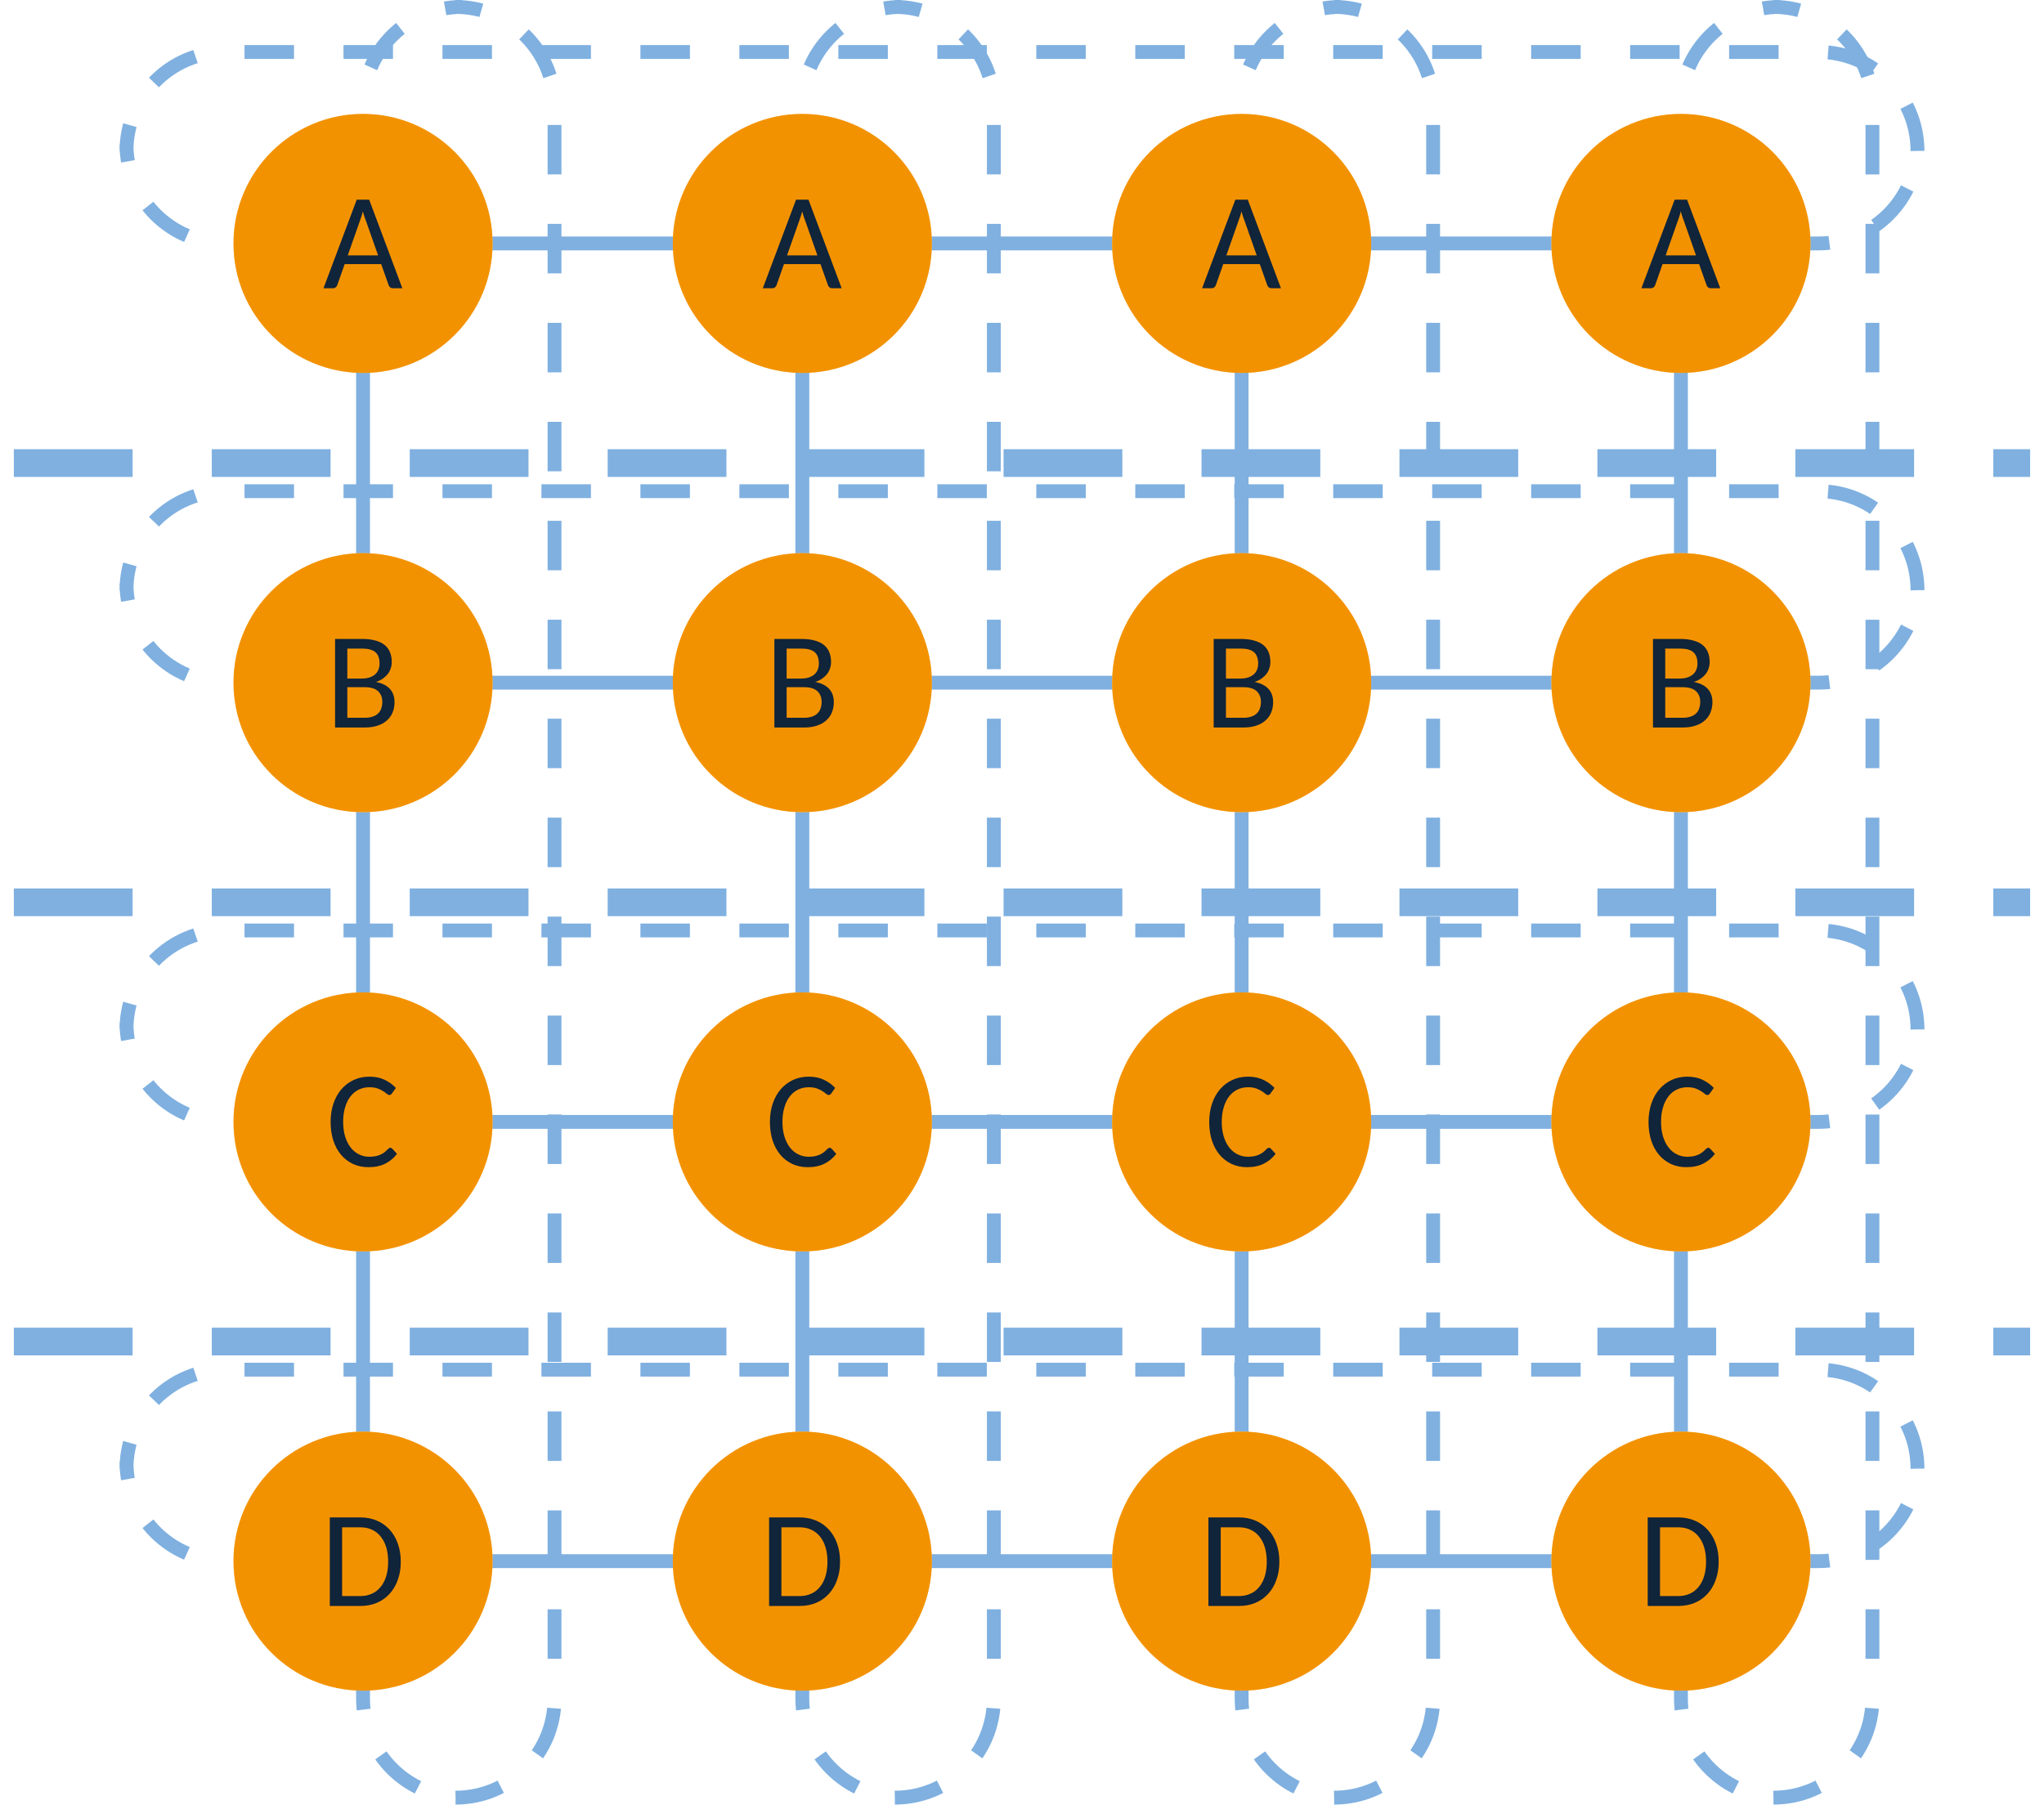
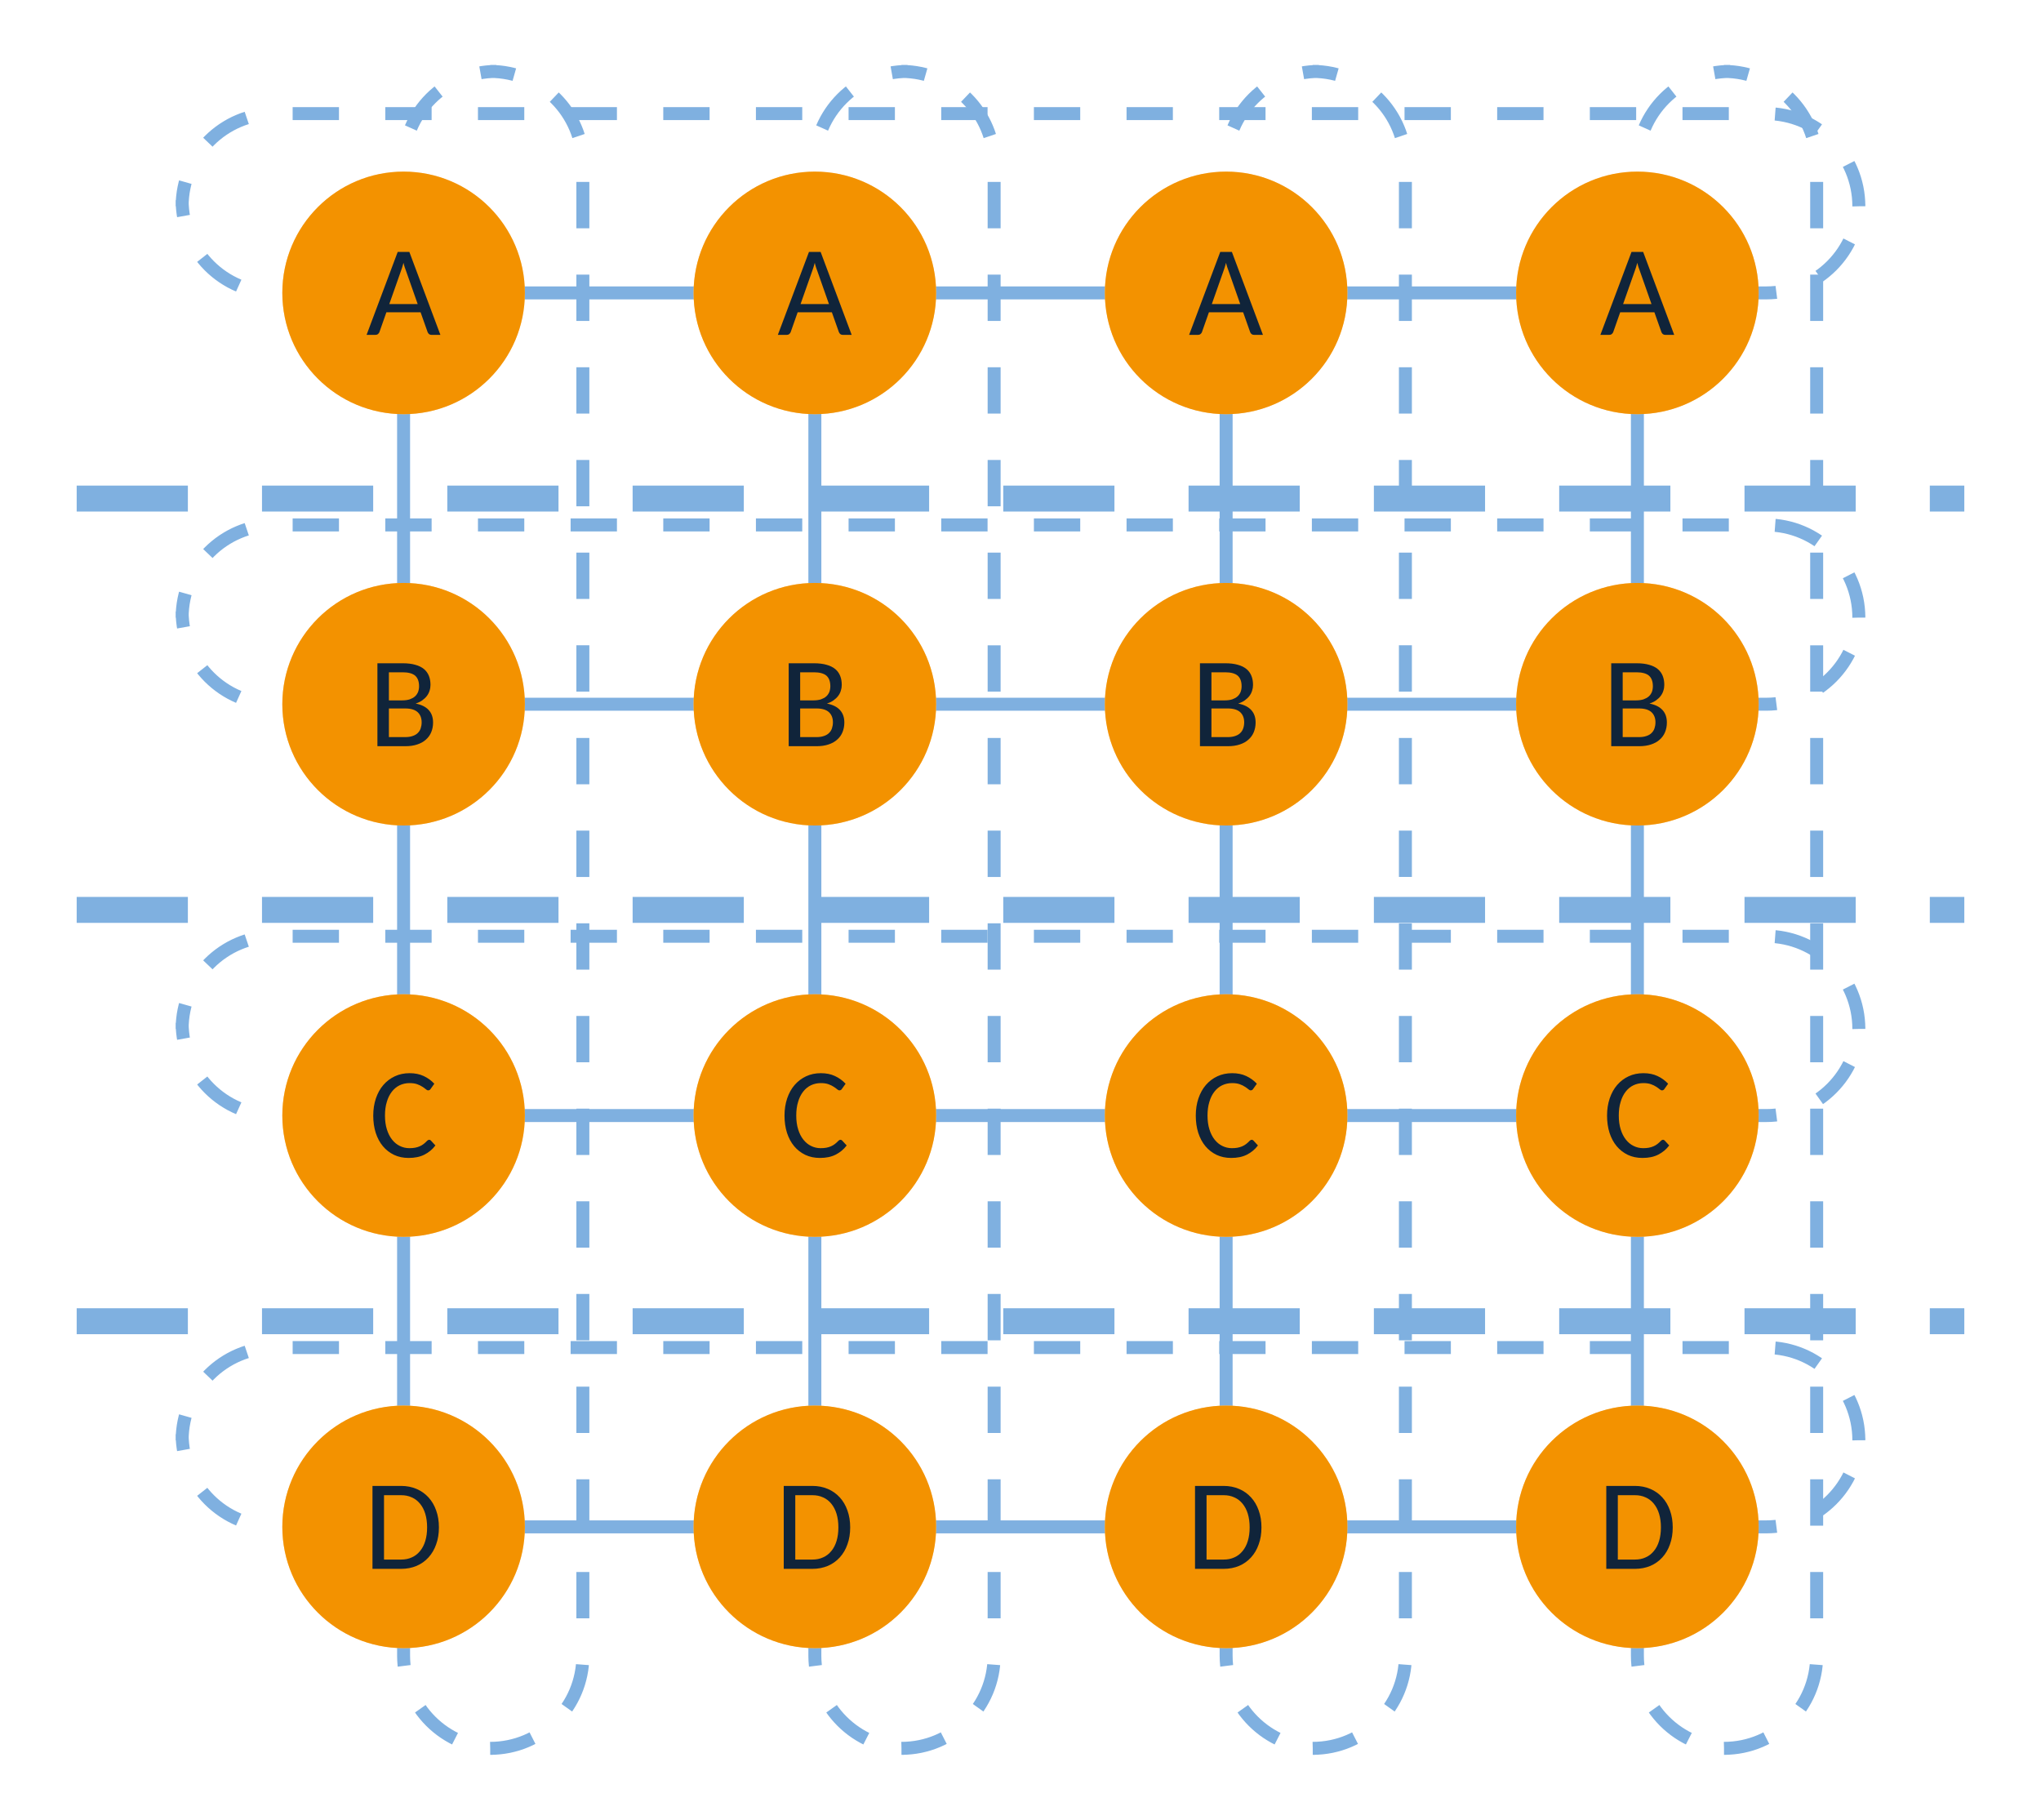
- <svg xmlns="http://www.w3.org/2000/svg" xmlns:xlink="http://www.w3.org/1999/xlink" version="1.1" width="102.875pt" height="90.839pt" viewBox="-69.011 -69.011 102.875 90.839">
+ <svg xmlns="http://www.w3.org/2000/svg" xmlns:xlink="http://www.w3.org/1999/xlink" version="1.1" width="109.726pt" height="97.82pt" viewBox="-72 -72 109.726 97.82">
  <defs>
    <path id="g1-65" d="M3.996 0L2.327-4.458H1.7L.027 0H.505C.556 0 .604-.014 .638-.044C.678-.075 .702-.109 .716-.146L1.092-1.215H2.931L3.311-.142C3.328-.102 3.355-.068 3.386-.041C3.42-.014 3.464 0 3.518 0H3.996ZM1.248-1.656L1.879-3.447C1.9-3.501 1.92-3.565 1.944-3.637S1.988-3.789 2.012-3.874C2.032-3.789 2.052-3.711 2.076-3.64S2.12-3.504 2.144-3.45L2.775-1.656H1.248Z" />
    <path id="g1-66" d="M.489 0H1.995C2.232 0 2.443-.031 2.626-.092C2.812-.153 2.968-.237 3.094-.353C3.219-.461 3.318-.597 3.382-.753S3.481-1.082 3.481-1.272C3.481-1.55 3.403-1.774 3.243-1.947C3.087-2.117 2.853-2.232 2.544-2.293C2.68-2.337 2.799-2.392 2.897-2.463S3.08-2.612 3.145-2.697S3.26-2.877 3.291-2.979C3.325-3.08 3.342-3.186 3.342-3.294C3.342-3.474 3.314-3.637 3.257-3.779C3.199-3.925 3.111-4.047 2.992-4.146C2.87-4.247 2.714-4.325 2.524-4.376C2.337-4.431 2.11-4.458 1.849-4.458H.489V0ZM1.106-2.029H1.985C2.287-2.029 2.507-1.961 2.653-1.829C2.795-1.696 2.867-1.513 2.867-1.286C2.867-1.17 2.85-1.065 2.816-.963C2.785-.868 2.734-.784 2.66-.712C2.592-.641 2.497-.587 2.388-.55C2.273-.509 2.141-.489 1.985-.489H1.106V-2.029ZM1.106-2.463V-3.973H1.849C2.151-3.973 2.375-3.912 2.517-3.793C2.656-3.671 2.728-3.481 2.728-3.219C2.728-3.108 2.707-3.002 2.673-2.911C2.633-2.819 2.578-2.738 2.504-2.673S2.334-2.558 2.222-2.517C2.11-2.483 1.978-2.463 1.825-2.463H1.106Z" />
    <path id="g1-67" d="M3.236-.93C3.202-.93 3.169-.913 3.131-.882C3.067-.811 2.999-.753 2.931-.699C2.867-.651 2.795-.607 2.721-.577C2.643-.543 2.561-.519 2.47-.502C2.382-.485 2.28-.478 2.168-.478C1.985-.478 1.812-.519 1.656-.597C1.493-.675 1.357-.79 1.238-.94S1.028-1.272 .96-1.489S.858-1.954 .858-2.229S.889-2.748 .957-2.965C1.018-3.179 1.109-3.362 1.228-3.515C1.343-3.664 1.483-3.779 1.642-3.857C1.805-3.935 1.985-3.976 2.178-3.976C2.344-3.976 2.48-3.956 2.592-3.915S2.795-3.83 2.87-3.779C2.945-3.732 3.006-3.688 3.053-3.647C3.097-3.606 3.141-3.586 3.179-3.586C3.209-3.586 3.236-3.593 3.257-3.606S3.294-3.637 3.308-3.657L3.511-3.942C3.348-4.115 3.158-4.254 2.938-4.356C2.721-4.458 2.47-4.509 2.181-4.509S1.628-4.454 1.388-4.342S.943-4.074 .77-3.874S.465-3.433 .37-3.155C.275-2.873 .227-2.565 .227-2.229S.271-1.584 .36-1.303C.451-1.025 .577-.787 .746-.584C.909-.387 1.113-.231 1.343-.119C1.581-.007 1.842 .047 2.13 .047C2.46 .047 2.741-.01 2.975-.129S3.409-.41 3.569-.624L3.325-.889C3.297-.916 3.267-.93 3.236-.93Z" />
    <path id="g1-68" d="M4.044-2.229C4.044-2.561 3.996-2.863 3.895-3.141C3.8-3.413 3.66-3.65 3.481-3.844C3.304-4.037 3.091-4.19 2.843-4.295C2.592-4.403 2.314-4.458 2.012-4.458H.472V0H2.012C2.314 0 2.592-.054 2.843-.159C3.091-.265 3.304-.417 3.481-.611C3.66-.807 3.8-1.041 3.895-1.316C3.996-1.591 4.044-1.893 4.044-2.229ZM3.409-2.229C3.409-1.957 3.376-1.713 3.311-1.499S3.152-1.103 3.029-.957C2.907-.807 2.761-.692 2.588-.617C2.415-.536 2.225-.499 2.012-.499H1.092V-3.959H2.012C2.225-3.959 2.415-3.922 2.588-3.84C2.761-3.766 2.907-3.65 3.029-3.501S3.247-3.169 3.311-2.958C3.376-2.741 3.409-2.5 3.409-2.229Z" />
  </defs>
  <g id="page1">
-     <g stroke-miterlimit="10" transform="translate(-50.73919,-56.75709)scale(0.996264,-0.996264)">
+     <g stroke-miterlimit="10" transform="translate(-50.30247,-56.25541)scale(0.996264,-0.996264)">
      <g fill="#000" stroke="#000">
        <g stroke-width="0.4">
          <g stroke="#7fb0e0">
            <g stroke-width="0.7">
              <path d="M0 0V-22.193" fill="none" />
            </g>
          </g>
          <g stroke="#7fb0e0">
            <g stroke-width="0.7">
              <path d="M0-22.193V-44.386" fill="none" />
            </g>
          </g>
          <g stroke="#7fb0e0">
            <g stroke-width="0.7">
              <path d="M0-44.386V-66.579" fill="none" />
            </g>
          </g>
          <g stroke="#7fb0e0">
            <g stroke-width="0.7">
              <path d="M22.193 0V-22.193" fill="none" />
            </g>
          </g>
          <g stroke="#7fb0e0">
            <g stroke-width="0.7">
              <path d="M22.193-22.193V-44.386" fill="none" />
            </g>
          </g>
          <g stroke="#7fb0e0">
            <g stroke-width="0.7">
              <path d="M22.193-44.386V-66.579" fill="none" />
            </g>
          </g>
          <g stroke="#7fb0e0">
            <g stroke-width="0.7">
              <path d="M44.386 0V-22.193" fill="none" />
            </g>
          </g>
          <g stroke="#7fb0e0">
            <g stroke-width="0.7">
              <path d="M44.386-22.193V-44.386" fill="none" />
            </g>
          </g>
          <g stroke="#7fb0e0">
            <g stroke-width="0.7">
              <path d="M44.386-44.386V-66.579" fill="none" />
            </g>
          </g>
          <g stroke="#7fb0e0">
            <g stroke-width="0.7">
              <path d="M66.579 0V-22.193" fill="none" />
            </g>
          </g>
          <g stroke="#7fb0e0">
            <g stroke-width="0.7">
              <path d="M66.579-22.193V-44.386" fill="none" />
            </g>
          </g>
          <g stroke="#7fb0e0">
            <g stroke-width="0.7">
              <path d="M66.579-44.386V-66.579" fill="none" />
            </g>
          </g>
          <g stroke="#7fb0e0">
            <g stroke-width="0.7">
              <path d="M0 0H22.193" fill="none" />
            </g>
          </g>
          <g stroke="#7fb0e0">
            <g stroke-width="0.7">
              <path d="M0-22.193H22.193" fill="none" />
            </g>
          </g>
          <g stroke="#7fb0e0">
            <g stroke-width="0.7">
              <path d="M0-44.386H22.193" fill="none" />
            </g>
          </g>
          <g stroke="#7fb0e0">
            <g stroke-width="0.7">
              <path d="M0-66.579H22.193" fill="none" />
            </g>
          </g>
          <g stroke="#7fb0e0">
            <g stroke-width="0.7">
              <path d="M22.193 0H44.386" fill="none" />
            </g>
          </g>
          <g stroke="#7fb0e0">
            <g stroke-width="0.7">
              <path d="M22.193-22.193H44.386" fill="none" />
            </g>
          </g>
          <g stroke="#7fb0e0">
            <g stroke-width="0.7">
              <path d="M22.193-44.386H44.386" fill="none" />
            </g>
          </g>
          <g stroke="#7fb0e0">
            <g stroke-width="0.7">
              <path d="M22.193-66.579H44.386" fill="none" />
            </g>
          </g>
          <g stroke="#7fb0e0">
            <g stroke-width="0.7">
              <path d="M44.386 0H66.579" fill="none" />
            </g>
          </g>
          <g stroke="#7fb0e0">
            <g stroke-width="0.7">
              <path d="M44.386-22.193H66.579" fill="none" />
            </g>
          </g>
          <g stroke="#7fb0e0">
            <g stroke-width="0.7">
              <path d="M44.386-44.386H66.579" fill="none" />
            </g>
          </g>
          <g stroke="#7fb0e0">
            <g stroke-width="0.7">
              <path d="M44.386-66.579H66.579" fill="none" />
            </g>
          </g>
          <g stroke="#7fb0e0">
            <g stroke-width="0.7">
              <g stroke-dasharray="2.5,2.5" stroke-dashoffset="0.0">
                <path d="M66.579 0H73.529C76.291 0 78.529 2.239 78.529 5V4.674C78.529 7.435 76.291 9.674 73.529 9.674H-6.95C-9.712 9.674-11.95 7.435-11.95 4.674V5C-11.95 2.239-9.712 0-6.95 0H0" fill="none" />
              </g>
            </g>
          </g>
          <g stroke="#7fb0e0">
            <g stroke-width="0.7">
              <g stroke-dasharray="2.5,2.5" stroke-dashoffset="0.0">
                <path d="M66.579-22.193H73.529C76.291-22.193 78.529-19.955 78.529-17.193V-17.519C78.529-14.758 76.291-12.519 73.529-12.519H-6.95C-9.712-12.519-11.95-14.758-11.95-17.519V-17.193C-11.95-19.955-9.712-22.193-6.95-22.193H0" fill="none" />
              </g>
            </g>
          </g>
          <g stroke="#7fb0e0">
            <g stroke-width="0.7">
              <g stroke-dasharray="2.5,2.5" stroke-dashoffset="0.0">
                <path d="M66.579-44.386H73.529C76.291-44.386 78.529-42.148 78.529-39.386V-39.712C78.529-36.951 76.291-34.712 73.529-34.712H-6.95C-9.712-34.712-11.95-36.951-11.95-39.712V-39.386C-11.95-42.148-9.712-44.386-6.95-44.386H0" fill="none" />
              </g>
            </g>
          </g>
          <g stroke="#7fb0e0">
            <g stroke-width="0.7">
              <g stroke-dasharray="2.5,2.5" stroke-dashoffset="0.0">
                <path d="M66.579-66.579H73.529C76.291-66.579 78.529-64.341 78.529-61.579V-61.905C78.529-59.144 76.291-56.905 73.529-56.905H-6.95C-9.712-56.905-11.95-59.144-11.95-61.905V-61.579C-11.95-64.341-9.712-66.579-6.95-66.579H0" fill="none" />
              </g>
            </g>
          </g>
          <g stroke="#7fb0e0">
            <g stroke-width="0.7">
              <g stroke-dasharray="2.5,2.5" stroke-dashoffset="0.0">
                <path d="M0-66.579V-73.529C0-76.291 2.239-78.529 5-78.529H4.674C7.435-78.529 9.674-76.291 9.674-73.529V6.95C9.674 9.712 7.435 11.95 4.674 11.95H5C2.239 11.95 0 9.712 0 6.95V0" fill="none" />
              </g>
            </g>
          </g>
          <g stroke="#7fb0e0">
            <g stroke-width="0.7">
              <g stroke-dasharray="2.5,2.5" stroke-dashoffset="0.0">
                <path d="M22.193-66.579V-73.529C22.193-76.291 24.432-78.529 27.193-78.529H26.867C29.628-78.529 31.867-76.291 31.867-73.529V6.95C31.867 9.712 29.628 11.95 26.867 11.95H27.193C24.432 11.95 22.193 9.712 22.193 6.95V0" fill="none" />
              </g>
            </g>
          </g>
          <g stroke="#7fb0e0">
            <g stroke-width="0.7">
              <g stroke-dasharray="2.5,2.5" stroke-dashoffset="0.0">
                <path d="M44.386-66.579V-73.529C44.386-76.291 46.625-78.529 49.386-78.529H49.06C51.821-78.529 54.06-76.291 54.06-73.529V6.95C54.06 9.712 51.821 11.95 49.06 11.95H49.386C46.625 11.95 44.386 9.712 44.386 6.95V0" fill="none" />
              </g>
            </g>
          </g>
          <g stroke="#7fb0e0">
            <g stroke-width="0.7">
              <g stroke-dasharray="2.5,2.5" stroke-dashoffset="0.0">
                <path d="M66.579-66.579V-73.529C66.579-76.291 68.818-78.529 71.579-78.529H71.253C74.015-78.529 76.253-76.291 76.253-73.529V6.95C76.253 9.712 74.015 11.95 71.253 11.95H71.579C68.818 11.95 66.579 9.712 66.579 6.95V0" fill="none" />
              </g>
            </g>
          </g>
          <g fill="#fbd9a6">
            <g fill="#fbd9a6">
              <path d="M6.544 0C6.544 3.614 3.614 6.544 0 6.544S-6.544 3.614-6.544 0S-3.614-6.544 0-6.544S6.544-3.614 6.544 0ZM0 0" stroke="none" />
            </g>
-             <g stroke="none" transform="scale(-1.00375,1.00375)translate(-50.73919,-56.75709)scale(-1,-1)">
+             <g stroke="none" transform="scale(-1.00375,1.00375)translate(-50.30247,-56.25541)scale(-1,-1)">
              <g fill="#000">
                <g stroke="none" />
              </g>
            </g>
          </g>
          <g fill="#fbd9a6">
            <g fill="#fbd9a6">
              <path d="M6.544-22.193C6.544-18.579 3.614-15.649 0-15.649S-6.544-18.579-6.544-22.193S-3.614-28.737 0-28.737S6.544-25.807 6.544-22.193ZM0-22.193" stroke="none" />
            </g>
            <g transform="translate(0.0,-22.1931)">
-               <g stroke="none" transform="scale(-1.00375,1.00375)translate(-50.73919,-56.75709)scale(-1,-1)">
+               <g stroke="none" transform="scale(-1.00375,1.00375)translate(-50.30247,-56.25541)scale(-1,-1)">
                <g fill="#000">
                  <g stroke="none" />
                </g>
              </g>
            </g>
          </g>
          <g fill="#fbd9a6">
            <g fill="#fbd9a6">
              <path d="M6.544-44.386C6.544-40.772 3.614-37.842 0-37.842S-6.544-40.772-6.544-44.386S-3.614-50.93 0-50.93S6.544-48 6.544-44.386ZM0-44.386" stroke="none" />
            </g>
            <g transform="translate(0.0,-44.3862)">
-               <g stroke="none" transform="scale(-1.00375,1.00375)translate(-50.73919,-56.75709)scale(-1,-1)">
+               <g stroke="none" transform="scale(-1.00375,1.00375)translate(-50.30247,-56.25541)scale(-1,-1)">
                <g fill="#000">
                  <g stroke="none" />
                </g>
              </g>
            </g>
          </g>
          <g fill="#fbd9a6">
            <g fill="#fbd9a6">
              <path d="M6.544-66.579C6.544-62.965 3.614-60.035 0-60.035S-6.544-62.965-6.544-66.579C-6.544-70.194-3.614-73.123 0-73.123S6.544-70.194 6.544-66.579ZM0-66.579" stroke="none" />
            </g>
            <g transform="translate(0.0,-66.57932)">
-               <g stroke="none" transform="scale(-1.00375,1.00375)translate(-50.73919,-56.75709)scale(-1,-1)">
+               <g stroke="none" transform="scale(-1.00375,1.00375)translate(-50.30247,-56.25541)scale(-1,-1)">
                <g fill="#000">
                  <g stroke="none" />
                </g>
              </g>
            </g>
          </g>
          <g fill="#fbd9a6">
            <g fill="#fbd9a6">
              <path d="M28.737 0C28.737 3.614 25.807 6.544 22.193 6.544S15.649 3.614 15.649 0S18.579-6.544 22.193-6.544S28.737-3.614 28.737 0ZM22.193 0" stroke="none" />
            </g>
            <g transform="translate(22.1931,0.0)">
-               <g stroke="none" transform="scale(-1.00375,1.00375)translate(-50.73919,-56.75709)scale(-1,-1)">
+               <g stroke="none" transform="scale(-1.00375,1.00375)translate(-50.30247,-56.25541)scale(-1,-1)">
                <g fill="#000">
                  <g stroke="none" />
                </g>
              </g>
            </g>
          </g>
          <g fill="#fbd9a6">
            <g fill="#fbd9a6">
              <path d="M28.737-22.193C28.737-18.579 25.807-15.649 22.193-15.649S15.649-18.579 15.649-22.193S18.579-28.737 22.193-28.737S28.737-25.807 28.737-22.193ZM22.193-22.193" stroke="none" />
            </g>
            <g transform="translate(22.1931,-22.1931)">
-               <g stroke="none" transform="scale(-1.00375,1.00375)translate(-50.73919,-56.75709)scale(-1,-1)">
+               <g stroke="none" transform="scale(-1.00375,1.00375)translate(-50.30247,-56.25541)scale(-1,-1)">
                <g fill="#000">
                  <g stroke="none" />
                </g>
              </g>
            </g>
          </g>
          <g fill="#fbd9a6">
            <g fill="#fbd9a6">
              <path d="M28.737-44.386C28.737-40.772 25.807-37.842 22.193-37.842S15.649-40.772 15.649-44.386S18.579-50.93 22.193-50.93S28.737-48 28.737-44.386ZM22.193-44.386" stroke="none" />
            </g>
            <g transform="translate(22.1931,-44.3862)">
-               <g stroke="none" transform="scale(-1.00375,1.00375)translate(-50.73919,-56.75709)scale(-1,-1)">
+               <g stroke="none" transform="scale(-1.00375,1.00375)translate(-50.30247,-56.25541)scale(-1,-1)">
                <g fill="#000">
                  <g stroke="none" />
                </g>
              </g>
            </g>
          </g>
          <g fill="#fbd9a6">
            <g fill="#fbd9a6">
              <path d="M28.737-66.579C28.737-62.965 25.807-60.035 22.193-60.035S15.649-62.965 15.649-66.579C15.649-70.194 18.579-73.123 22.193-73.123S28.737-70.194 28.737-66.579ZM22.193-66.579" stroke="none" />
            </g>
            <g transform="translate(22.1931,-66.57932)">
-               <g stroke="none" transform="scale(-1.00375,1.00375)translate(-50.73919,-56.75709)scale(-1,-1)">
+               <g stroke="none" transform="scale(-1.00375,1.00375)translate(-50.30247,-56.25541)scale(-1,-1)">
                <g fill="#000">
                  <g stroke="none" />
                </g>
              </g>
            </g>
          </g>
          <g fill="#fbd9a6">
            <g fill="#fbd9a6">
              <path d="M50.93 0C50.93 3.614 48 6.544 44.386 6.544S37.842 3.614 37.842 0S40.772-6.544 44.386-6.544S50.93-3.614 50.93 0ZM44.386 0" stroke="none" />
            </g>
            <g transform="translate(44.3862,0.0)">
-               <g stroke="none" transform="scale(-1.00375,1.00375)translate(-50.73919,-56.75709)scale(-1,-1)">
+               <g stroke="none" transform="scale(-1.00375,1.00375)translate(-50.30247,-56.25541)scale(-1,-1)">
                <g fill="#000">
                  <g stroke="none" />
                </g>
              </g>
            </g>
          </g>
          <g fill="#fbd9a6">
            <g fill="#fbd9a6">
              <path d="M50.93-22.193C50.93-18.579 48-15.649 44.386-15.649S37.842-18.579 37.842-22.193S40.772-28.737 44.386-28.737S50.93-25.807 50.93-22.193ZM44.386-22.193" stroke="none" />
            </g>
            <g transform="translate(44.3862,-22.1931)">
-               <g stroke="none" transform="scale(-1.00375,1.00375)translate(-50.73919,-56.75709)scale(-1,-1)">
+               <g stroke="none" transform="scale(-1.00375,1.00375)translate(-50.30247,-56.25541)scale(-1,-1)">
                <g fill="#000">
                  <g stroke="none" />
                </g>
              </g>
            </g>
          </g>
          <g fill="#fbd9a6">
            <g fill="#fbd9a6">
              <path d="M50.93-44.386C50.93-40.772 48-37.842 44.386-37.842S37.842-40.772 37.842-44.386S40.772-50.93 44.386-50.93S50.93-48 50.93-44.386ZM44.386-44.386" stroke="none" />
            </g>
            <g transform="translate(44.3862,-44.3862)">
-               <g stroke="none" transform="scale(-1.00375,1.00375)translate(-50.73919,-56.75709)scale(-1,-1)">
+               <g stroke="none" transform="scale(-1.00375,1.00375)translate(-50.30247,-56.25541)scale(-1,-1)">
                <g fill="#000">
                  <g stroke="none" />
                </g>
              </g>
            </g>
          </g>
          <g fill="#fbd9a6">
            <g fill="#fbd9a6">
              <path d="M50.93-66.579C50.93-62.965 48-60.035 44.386-60.035S37.842-62.965 37.842-66.579C37.842-70.194 40.772-73.123 44.386-73.123S50.93-70.194 50.93-66.579ZM44.386-66.579" stroke="none" />
            </g>
            <g transform="translate(44.3862,-66.57932)">
-               <g stroke="none" transform="scale(-1.00375,1.00375)translate(-50.73919,-56.75709)scale(-1,-1)">
+               <g stroke="none" transform="scale(-1.00375,1.00375)translate(-50.30247,-56.25541)scale(-1,-1)">
                <g fill="#000">
                  <g stroke="none" />
                </g>
              </g>
            </g>
          </g>
          <g fill="#fbd9a6">
            <g fill="#fbd9a6">
              <path d="M73.123 0C73.123 3.614 70.194 6.544 66.579 6.544C62.965 6.544 60.035 3.614 60.035 0S62.965-6.544 66.579-6.544C70.194-6.544 73.123-3.614 73.123 0ZM66.579 0" stroke="none" />
            </g>
            <g transform="translate(66.57932,0.0)">
-               <g stroke="none" transform="scale(-1.00375,1.00375)translate(-50.73919,-56.75709)scale(-1,-1)">
+               <g stroke="none" transform="scale(-1.00375,1.00375)translate(-50.30247,-56.25541)scale(-1,-1)">
                <g fill="#000">
                  <g stroke="none" />
                </g>
              </g>
            </g>
          </g>
          <g fill="#fbd9a6">
            <g fill="#fbd9a6">
              <path d="M73.123-22.193C73.123-18.579 70.194-15.649 66.579-15.649C62.965-15.649 60.035-18.579 60.035-22.193S62.965-28.737 66.579-28.737C70.194-28.737 73.123-25.807 73.123-22.193ZM66.579-22.193" stroke="none" />
            </g>
            <g transform="translate(66.57932,-22.1931)">
-               <g stroke="none" transform="scale(-1.00375,1.00375)translate(-50.73919,-56.75709)scale(-1,-1)">
+               <g stroke="none" transform="scale(-1.00375,1.00375)translate(-50.30247,-56.25541)scale(-1,-1)">
                <g fill="#000">
                  <g stroke="none" />
                </g>
              </g>
            </g>
          </g>
          <g fill="#fbd9a6">
            <g fill="#fbd9a6">
              <path d="M73.123-44.386C73.123-40.772 70.194-37.842 66.579-37.842C62.965-37.842 60.035-40.772 60.035-44.386S62.965-50.93 66.579-50.93C70.194-50.93 73.123-48 73.123-44.386ZM66.579-44.386" stroke="none" />
            </g>
            <g transform="translate(66.57932,-44.3862)">
-               <g stroke="none" transform="scale(-1.00375,1.00375)translate(-50.73919,-56.75709)scale(-1,-1)">
+               <g stroke="none" transform="scale(-1.00375,1.00375)translate(-50.30247,-56.25541)scale(-1,-1)">
                <g fill="#000">
                  <g stroke="none" />
                </g>
              </g>
            </g>
          </g>
          <g fill="#fbd9a6">
            <g fill="#fbd9a6">
              <path d="M73.123-66.579C73.123-62.965 70.194-60.035 66.579-60.035C62.965-60.035 60.035-62.965 60.035-66.579C60.035-70.194 62.965-73.123 66.579-73.123C70.194-73.123 73.123-70.194 73.123-66.579ZM66.579-66.579" stroke="none" />
            </g>
            <g transform="translate(66.57932,-66.57932)">
-               <g stroke="none" transform="scale(-1.00375,1.00375)translate(-50.73919,-56.75709)scale(-1,-1)">
+               <g stroke="none" transform="scale(-1.00375,1.00375)translate(-50.30247,-56.25541)scale(-1,-1)">
                <g fill="#000">
                  <g stroke="none" />
                </g>
              </g>
            </g>
          </g>
          <g fill="#f39200">
            <g fill="#f39200">
              <path d="M6.544 0C6.544 3.614 3.614 6.544 0 6.544S-6.544 3.614-6.544 0S-3.614-6.544 0-6.544S6.544-3.614 6.544 0ZM0 0" stroke="none" />
            </g>
-             <g stroke="none" transform="scale(-1.00375,1.00375)translate(-50.73919,-56.75709)scale(-1,-1)">
+             <g stroke="none" transform="scale(-1.00375,1.00375)translate(-50.30247,-56.25541)scale(-1,-1)">
              <g fill="#000">
                <g stroke="none" />
              </g>
            </g>
          </g>
          <g fill="#f39200">
            <g fill="#f39200">
              <path d="M28.737 0C28.737 3.614 25.807 6.544 22.193 6.544S15.649 3.614 15.649 0S18.579-6.544 22.193-6.544S28.737-3.614 28.737 0ZM22.193 0" stroke="none" />
            </g>
            <g transform="translate(22.1931,0.0)">
-               <g stroke="none" transform="scale(-1.00375,1.00375)translate(-50.73919,-56.75709)scale(-1,-1)">
+               <g stroke="none" transform="scale(-1.00375,1.00375)translate(-50.30247,-56.25541)scale(-1,-1)">
                <g fill="#000">
                  <g stroke="none" />
                </g>
              </g>
            </g>
          </g>
          <g fill="#f39200">
            <g fill="#f39200">
              <path d="M50.93 0C50.93 3.614 48 6.544 44.386 6.544S37.842 3.614 37.842 0S40.772-6.544 44.386-6.544S50.93-3.614 50.93 0ZM44.386 0" stroke="none" />
            </g>
            <g transform="translate(44.3862,0.0)">
-               <g stroke="none" transform="scale(-1.00375,1.00375)translate(-50.73919,-56.75709)scale(-1,-1)">
+               <g stroke="none" transform="scale(-1.00375,1.00375)translate(-50.30247,-56.25541)scale(-1,-1)">
                <g fill="#000">
                  <g stroke="none" />
                </g>
              </g>
            </g>
          </g>
          <g fill="#f39200">
            <g fill="#f39200">
              <path d="M73.123 0C73.123 3.614 70.194 6.544 66.579 6.544C62.965 6.544 60.035 3.614 60.035 0S62.965-6.544 66.579-6.544C70.194-6.544 73.123-3.614 73.123 0ZM66.579 0" stroke="none" />
            </g>
            <g transform="translate(66.57932,0.0)">
-               <g stroke="none" transform="scale(-1.00375,1.00375)translate(-50.73919,-56.75709)scale(-1,-1)">
+               <g stroke="none" transform="scale(-1.00375,1.00375)translate(-50.30247,-56.25541)scale(-1,-1)">
                <g fill="#000">
                  <g stroke="none" />
                </g>
              </g>
            </g>
          </g>
          <g fill="#f39200">
            <g fill="#f39200">
              <path d="M6.544-22.193C6.544-18.579 3.614-15.649 0-15.649S-6.544-18.579-6.544-22.193S-3.614-28.737 0-28.737S6.544-25.807 6.544-22.193ZM0-22.193" stroke="none" />
            </g>
            <g transform="translate(0.0,-22.1931)">
-               <g stroke="none" transform="scale(-1.00375,1.00375)translate(-50.73919,-56.75709)scale(-1,-1)">
+               <g stroke="none" transform="scale(-1.00375,1.00375)translate(-50.30247,-56.25541)scale(-1,-1)">
                <g fill="#000">
                  <g stroke="none" />
                </g>
              </g>
            </g>
          </g>
          <g fill="#f39200">
            <g fill="#f39200">
              <path d="M28.737-22.193C28.737-18.579 25.807-15.649 22.193-15.649S15.649-18.579 15.649-22.193S18.579-28.737 22.193-28.737S28.737-25.807 28.737-22.193ZM22.193-22.193" stroke="none" />
            </g>
            <g transform="translate(22.1931,-22.1931)">
-               <g stroke="none" transform="scale(-1.00375,1.00375)translate(-50.73919,-56.75709)scale(-1,-1)">
+               <g stroke="none" transform="scale(-1.00375,1.00375)translate(-50.30247,-56.25541)scale(-1,-1)">
                <g fill="#000">
                  <g stroke="none" />
                </g>
              </g>
            </g>
          </g>
          <g fill="#f39200">
            <g fill="#f39200">
              <path d="M50.93-22.193C50.93-18.579 48-15.649 44.386-15.649S37.842-18.579 37.842-22.193S40.772-28.737 44.386-28.737S50.93-25.807 50.93-22.193ZM44.386-22.193" stroke="none" />
            </g>
            <g transform="translate(44.3862,-22.1931)">
-               <g stroke="none" transform="scale(-1.00375,1.00375)translate(-50.73919,-56.75709)scale(-1,-1)">
+               <g stroke="none" transform="scale(-1.00375,1.00375)translate(-50.30247,-56.25541)scale(-1,-1)">
                <g fill="#000">
                  <g stroke="none" />
                </g>
              </g>
            </g>
          </g>
          <g fill="#f39200">
            <g fill="#f39200">
              <path d="M73.123-22.193C73.123-18.579 70.194-15.649 66.579-15.649C62.965-15.649 60.035-18.579 60.035-22.193S62.965-28.737 66.579-28.737C70.194-28.737 73.123-25.807 73.123-22.193ZM66.579-22.193" stroke="none" />
            </g>
            <g transform="translate(66.57932,-22.1931)">
-               <g stroke="none" transform="scale(-1.00375,1.00375)translate(-50.73919,-56.75709)scale(-1,-1)">
+               <g stroke="none" transform="scale(-1.00375,1.00375)translate(-50.30247,-56.25541)scale(-1,-1)">
                <g fill="#000">
                  <g stroke="none" />
                </g>
              </g>
            </g>
          </g>
          <g fill="#f39200">
            <g fill="#f39200">
              <path d="M6.544-44.386C6.544-40.772 3.614-37.842 0-37.842S-6.544-40.772-6.544-44.386S-3.614-50.93 0-50.93S6.544-48 6.544-44.386ZM0-44.386" stroke="none" />
            </g>
            <g transform="translate(0.0,-44.3862)">
-               <g stroke="none" transform="scale(-1.00375,1.00375)translate(-50.73919,-56.75709)scale(-1,-1)">
+               <g stroke="none" transform="scale(-1.00375,1.00375)translate(-50.30247,-56.25541)scale(-1,-1)">
                <g fill="#000">
                  <g stroke="none" />
                </g>
              </g>
            </g>
          </g>
          <g fill="#f39200">
            <g fill="#f39200">
              <path d="M28.737-44.386C28.737-40.772 25.807-37.842 22.193-37.842S15.649-40.772 15.649-44.386S18.579-50.93 22.193-50.93S28.737-48 28.737-44.386ZM22.193-44.386" stroke="none" />
            </g>
            <g transform="translate(22.1931,-44.3862)">
-               <g stroke="none" transform="scale(-1.00375,1.00375)translate(-50.73919,-56.75709)scale(-1,-1)">
+               <g stroke="none" transform="scale(-1.00375,1.00375)translate(-50.30247,-56.25541)scale(-1,-1)">
                <g fill="#000">
                  <g stroke="none" />
                </g>
              </g>
            </g>
          </g>
          <g fill="#f39200">
            <g fill="#f39200">
              <path d="M50.93-44.386C50.93-40.772 48-37.842 44.386-37.842S37.842-40.772 37.842-44.386S40.772-50.93 44.386-50.93S50.93-48 50.93-44.386ZM44.386-44.386" stroke="none" />
            </g>
            <g transform="translate(44.3862,-44.3862)">
-               <g stroke="none" transform="scale(-1.00375,1.00375)translate(-50.73919,-56.75709)scale(-1,-1)">
+               <g stroke="none" transform="scale(-1.00375,1.00375)translate(-50.30247,-56.25541)scale(-1,-1)">
                <g fill="#000">
                  <g stroke="none" />
                </g>
              </g>
            </g>
          </g>
          <g fill="#f39200">
            <g fill="#f39200">
              <path d="M73.123-44.386C73.123-40.772 70.194-37.842 66.579-37.842C62.965-37.842 60.035-40.772 60.035-44.386S62.965-50.93 66.579-50.93C70.194-50.93 73.123-48 73.123-44.386ZM66.579-44.386" stroke="none" />
            </g>
            <g transform="translate(66.57932,-44.3862)">
-               <g stroke="none" transform="scale(-1.00375,1.00375)translate(-50.73919,-56.75709)scale(-1,-1)">
+               <g stroke="none" transform="scale(-1.00375,1.00375)translate(-50.30247,-56.25541)scale(-1,-1)">
                <g fill="#000">
                  <g stroke="none" />
                </g>
              </g>
            </g>
          </g>
          <g fill="#f39200">
            <g fill="#f39200">
              <path d="M6.544-66.579C6.544-62.965 3.614-60.035 0-60.035S-6.544-62.965-6.544-66.579C-6.544-70.194-3.614-73.123 0-73.123S6.544-70.194 6.544-66.579ZM0-66.579" stroke="none" />
            </g>
            <g transform="translate(0.0,-66.57932)">
-               <g stroke="none" transform="scale(-1.00375,1.00375)translate(-50.73919,-56.75709)scale(-1,-1)">
+               <g stroke="none" transform="scale(-1.00375,1.00375)translate(-50.30247,-56.25541)scale(-1,-1)">
                <g fill="#000">
                  <g stroke="none" />
                </g>
              </g>
            </g>
          </g>
          <g fill="#f39200">
            <g fill="#f39200">
              <path d="M28.737-66.579C28.737-62.965 25.807-60.035 22.193-60.035S15.649-62.965 15.649-66.579C15.649-70.194 18.579-73.123 22.193-73.123S28.737-70.194 28.737-66.579ZM22.193-66.579" stroke="none" />
            </g>
            <g transform="translate(22.1931,-66.57932)">
-               <g stroke="none" transform="scale(-1.00375,1.00375)translate(-50.73919,-56.75709)scale(-1,-1)">
+               <g stroke="none" transform="scale(-1.00375,1.00375)translate(-50.30247,-56.25541)scale(-1,-1)">
                <g fill="#000">
                  <g stroke="none" />
                </g>
              </g>
            </g>
          </g>
          <g fill="#f39200">
            <g fill="#f39200">
              <path d="M50.93-66.579C50.93-62.965 48-60.035 44.386-60.035S37.842-62.965 37.842-66.579C37.842-70.194 40.772-73.123 44.386-73.123S50.93-70.194 50.93-66.579ZM44.386-66.579" stroke="none" />
            </g>
            <g transform="translate(44.3862,-66.57932)">
-               <g stroke="none" transform="scale(-1.00375,1.00375)translate(-50.73919,-56.75709)scale(-1,-1)">
+               <g stroke="none" transform="scale(-1.00375,1.00375)translate(-50.30247,-56.25541)scale(-1,-1)">
                <g fill="#000">
                  <g stroke="none" />
                </g>
              </g>
            </g>
          </g>
          <g fill="#f39200">
            <g fill="#f39200">
              <path d="M73.123-66.579C73.123-62.965 70.194-60.035 66.579-60.035C62.965-60.035 60.035-62.965 60.035-66.579C60.035-70.194 62.965-73.123 66.579-73.123C70.194-73.123 73.123-70.194 73.123-66.579ZM66.579-66.579" stroke="none" />
            </g>
            <g transform="translate(66.57932,-66.57932)">
-               <g stroke="none" transform="scale(-1.00375,1.00375)translate(-50.73919,-56.75709)scale(-1,-1)">
+               <g stroke="none" transform="scale(-1.00375,1.00375)translate(-50.30247,-56.25541)scale(-1,-1)">
                <g fill="#000">
                  <g stroke="none" />
                </g>
              </g>
            </g>
          </g>
          <g transform="translate(-2.02509,-2.26431)">
-             <g stroke="none" transform="scale(-1.00375,1.00375)translate(-50.73919,-56.75709)scale(-1,-1)">
-               <g fill="#10243a">
-                 <g stroke="none">
-                   <g fill="#10243a">
-                     <use x="-50.739" y="-56.757" xlink:href="#g1-65" />
+             <g stroke="none" transform="scale(-1.00375,1.00375)translate(-50.30247,-56.25541)scale(-1,-1)">
+               <g fill="#10243a">
+                 <g stroke="none">
+                   <g fill="#10243a">
+                     <use x="-50.302" y="-56.255" xlink:href="#g1-65" />
                  </g>
                </g>
              </g>
            </g>
          </g>
          <g transform="translate(20.16801,-2.26431)">
-             <g stroke="none" transform="scale(-1.00375,1.00375)translate(-50.73919,-56.75709)scale(-1,-1)">
-               <g fill="#10243a">
-                 <g stroke="none">
-                   <g fill="#10243a">
-                     <use x="-50.739" y="-56.757" xlink:href="#g1-65" />
+             <g stroke="none" transform="scale(-1.00375,1.00375)translate(-50.30247,-56.25541)scale(-1,-1)">
+               <g fill="#10243a">
+                 <g stroke="none">
+                   <g fill="#10243a">
+                     <use x="-50.302" y="-56.255" xlink:href="#g1-65" />
                  </g>
                </g>
              </g>
            </g>
          </g>
          <g transform="translate(42.36111,-2.26431)">
-             <g stroke="none" transform="scale(-1.00375,1.00375)translate(-50.73919,-56.75709)scale(-1,-1)">
-               <g fill="#10243a">
-                 <g stroke="none">
-                   <g fill="#10243a">
-                     <use x="-50.739" y="-56.757" xlink:href="#g1-65" />
+             <g stroke="none" transform="scale(-1.00375,1.00375)translate(-50.30247,-56.25541)scale(-1,-1)">
+               <g fill="#10243a">
+                 <g stroke="none">
+                   <g fill="#10243a">
+                     <use x="-50.302" y="-56.255" xlink:href="#g1-65" />
                  </g>
                </g>
              </g>
            </g>
          </g>
          <g transform="translate(64.55423,-2.26431)">
-             <g stroke="none" transform="scale(-1.00375,1.00375)translate(-50.73919,-56.75709)scale(-1,-1)">
-               <g fill="#10243a">
-                 <g stroke="none">
-                   <g fill="#10243a">
-                     <use x="-50.739" y="-56.757" xlink:href="#g1-65" />
+             <g stroke="none" transform="scale(-1.00375,1.00375)translate(-50.30247,-56.25541)scale(-1,-1)">
+               <g fill="#10243a">
+                 <g stroke="none">
+                   <g fill="#10243a">
+                     <use x="-50.302" y="-56.255" xlink:href="#g1-65" />
                  </g>
                </g>
              </g>
            </g>
          </g>
          <g transform="translate(-1.90364,-24.45741)">
-             <g stroke="none" transform="scale(-1.00375,1.00375)translate(-50.73919,-56.75709)scale(-1,-1)">
-               <g fill="#10243a">
-                 <g stroke="none">
-                   <g fill="#10243a">
-                     <use x="-50.739" y="-56.757" xlink:href="#g1-66" />
+             <g stroke="none" transform="scale(-1.00375,1.00375)translate(-50.30247,-56.25541)scale(-1,-1)">
+               <g fill="#10243a">
+                 <g stroke="none">
+                   <g fill="#10243a">
+                     <use x="-50.302" y="-56.255" xlink:href="#g1-66" />
                  </g>
                </g>
              </g>
            </g>
          </g>
          <g transform="translate(20.28946,-24.45741)">
-             <g stroke="none" transform="scale(-1.00375,1.00375)translate(-50.73919,-56.75709)scale(-1,-1)">
-               <g fill="#10243a">
-                 <g stroke="none">
-                   <g fill="#10243a">
-                     <use x="-50.739" y="-56.757" xlink:href="#g1-66" />
+             <g stroke="none" transform="scale(-1.00375,1.00375)translate(-50.30247,-56.25541)scale(-1,-1)">
+               <g fill="#10243a">
+                 <g stroke="none">
+                   <g fill="#10243a">
+                     <use x="-50.302" y="-56.255" xlink:href="#g1-66" />
                  </g>
                </g>
              </g>
            </g>
          </g>
          <g transform="translate(42.48256,-24.45741)">
-             <g stroke="none" transform="scale(-1.00375,1.00375)translate(-50.73919,-56.75709)scale(-1,-1)">
-               <g fill="#10243a">
-                 <g stroke="none">
-                   <g fill="#10243a">
-                     <use x="-50.739" y="-56.757" xlink:href="#g1-66" />
+             <g stroke="none" transform="scale(-1.00375,1.00375)translate(-50.30247,-56.25541)scale(-1,-1)">
+               <g fill="#10243a">
+                 <g stroke="none">
+                   <g fill="#10243a">
+                     <use x="-50.302" y="-56.255" xlink:href="#g1-66" />
                  </g>
                </g>
              </g>
            </g>
          </g>
          <g transform="translate(64.67567,-24.45741)">
-             <g stroke="none" transform="scale(-1.00375,1.00375)translate(-50.73919,-56.75709)scale(-1,-1)">
-               <g fill="#10243a">
-                 <g stroke="none">
-                   <g fill="#10243a">
-                     <use x="-50.739" y="-56.757" xlink:href="#g1-66" />
+             <g stroke="none" transform="scale(-1.00375,1.00375)translate(-50.30247,-56.25541)scale(-1,-1)">
+               <g fill="#10243a">
+                 <g stroke="none">
+                   <g fill="#10243a">
+                     <use x="-50.302" y="-56.255" xlink:href="#g1-66" />
                  </g>
                </g>
              </g>
            </g>
          </g>
          <g transform="translate(-1.8662,-46.62567)">
-             <g stroke="none" transform="scale(-1.00375,1.00375)translate(-50.73919,-56.75709)scale(-1,-1)">
-               <g fill="#10243a">
-                 <g stroke="none">
-                   <g fill="#10243a">
-                     <use x="-50.739" y="-56.757" xlink:href="#g1-67" />
+             <g stroke="none" transform="scale(-1.00375,1.00375)translate(-50.30247,-56.25541)scale(-1,-1)">
+               <g fill="#10243a">
+                 <g stroke="none">
+                   <g fill="#10243a">
+                     <use x="-50.302" y="-56.255" xlink:href="#g1-67" />
                  </g>
                </g>
              </g>
            </g>
          </g>
          <g transform="translate(20.3269,-46.62567)">
-             <g stroke="none" transform="scale(-1.00375,1.00375)translate(-50.73919,-56.75709)scale(-1,-1)">
-               <g fill="#10243a">
-                 <g stroke="none">
-                   <g fill="#10243a">
-                     <use x="-50.739" y="-56.757" xlink:href="#g1-67" />
+             <g stroke="none" transform="scale(-1.00375,1.00375)translate(-50.30247,-56.25541)scale(-1,-1)">
+               <g fill="#10243a">
+                 <g stroke="none">
+                   <g fill="#10243a">
+                     <use x="-50.302" y="-56.255" xlink:href="#g1-67" />
                  </g>
                </g>
              </g>
            </g>
          </g>
          <g transform="translate(42.52,-46.62567)">
-             <g stroke="none" transform="scale(-1.00375,1.00375)translate(-50.73919,-56.75709)scale(-1,-1)">
-               <g fill="#10243a">
-                 <g stroke="none">
-                   <g fill="#10243a">
-                     <use x="-50.739" y="-56.757" xlink:href="#g1-67" />
+             <g stroke="none" transform="scale(-1.00375,1.00375)translate(-50.30247,-56.25541)scale(-1,-1)">
+               <g fill="#10243a">
+                 <g stroke="none">
+                   <g fill="#10243a">
+                     <use x="-50.302" y="-56.255" xlink:href="#g1-67" />
                  </g>
                </g>
              </g>
            </g>
          </g>
          <g transform="translate(64.71312,-46.62567)">
-             <g stroke="none" transform="scale(-1.00375,1.00375)translate(-50.73919,-56.75709)scale(-1,-1)">
-               <g fill="#10243a">
-                 <g stroke="none">
-                   <g fill="#10243a">
-                     <use x="-50.739" y="-56.757" xlink:href="#g1-67" />
+             <g stroke="none" transform="scale(-1.00375,1.00375)translate(-50.30247,-56.25541)scale(-1,-1)">
+               <g fill="#10243a">
+                 <g stroke="none">
+                   <g fill="#10243a">
+                     <use x="-50.302" y="-56.255" xlink:href="#g1-67" />
                  </g>
                </g>
              </g>
            </g>
          </g>
          <g transform="translate(-2.1532,-68.84363)">
-             <g stroke="none" transform="scale(-1.00375,1.00375)translate(-50.73919,-56.75709)scale(-1,-1)">
-               <g fill="#10243a">
-                 <g stroke="none">
-                   <g fill="#10243a">
-                     <use x="-50.739" y="-56.757" xlink:href="#g1-68" />
+             <g stroke="none" transform="scale(-1.00375,1.00375)translate(-50.30247,-56.25541)scale(-1,-1)">
+               <g fill="#10243a">
+                 <g stroke="none">
+                   <g fill="#10243a">
+                     <use x="-50.302" y="-56.255" xlink:href="#g1-68" />
                  </g>
                </g>
              </g>
            </g>
          </g>
          <g transform="translate(20.0399,-68.84363)">
-             <g stroke="none" transform="scale(-1.00375,1.00375)translate(-50.73919,-56.75709)scale(-1,-1)">
-               <g fill="#10243a">
-                 <g stroke="none">
-                   <g fill="#10243a">
-                     <use x="-50.739" y="-56.757" xlink:href="#g1-68" />
+             <g stroke="none" transform="scale(-1.00375,1.00375)translate(-50.30247,-56.25541)scale(-1,-1)">
+               <g fill="#10243a">
+                 <g stroke="none">
+                   <g fill="#10243a">
+                     <use x="-50.302" y="-56.255" xlink:href="#g1-68" />
                  </g>
                </g>
              </g>
            </g>
          </g>
          <g transform="translate(42.233,-68.84363)">
-             <g stroke="none" transform="scale(-1.00375,1.00375)translate(-50.73919,-56.75709)scale(-1,-1)">
-               <g fill="#10243a">
-                 <g stroke="none">
-                   <g fill="#10243a">
-                     <use x="-50.739" y="-56.757" xlink:href="#g1-68" />
+             <g stroke="none" transform="scale(-1.00375,1.00375)translate(-50.30247,-56.25541)scale(-1,-1)">
+               <g fill="#10243a">
+                 <g stroke="none">
+                   <g fill="#10243a">
+                     <use x="-50.302" y="-56.255" xlink:href="#g1-68" />
                  </g>
                </g>
              </g>
            </g>
          </g>
          <g transform="translate(64.42612,-68.84363)">
-             <g stroke="none" transform="scale(-1.00375,1.00375)translate(-50.73919,-56.75709)scale(-1,-1)">
-               <g fill="#10243a">
-                 <g stroke="none">
-                   <g fill="#10243a">
-                     <use x="-50.739" y="-56.757" xlink:href="#g1-68" />
+             <g stroke="none" transform="scale(-1.00375,1.00375)translate(-50.30247,-56.25541)scale(-1,-1)">
+               <g fill="#10243a">
+                 <g stroke="none">
+                   <g fill="#10243a">
+                     <use x="-50.302" y="-56.255" xlink:href="#g1-68" />
                  </g>
                </g>
              </g>
            </g>
          </g>
          <g stroke="#7fb0e0">
            <g stroke-width="1.4">
              <g stroke-dasharray="6.0,4.0" stroke-dashoffset="0.0">
                <path d="M-17.641-11.097H84.22" fill="none" />
              </g>
            </g>
          </g>
          <g stroke="#7fb0e0">
            <g stroke-width="1.4">
              <g stroke-dasharray="6.0,4.0" stroke-dashoffset="0.0">
                <path d="M-17.641-33.29H84.22" fill="none" />
              </g>
            </g>
          </g>
          <g stroke="#7fb0e0">
            <g stroke-width="1.4">
              <g stroke-dasharray="6.0,4.0" stroke-dashoffset="0.0">
                <path d="M-17.641-55.483H84.22" fill="none" />
              </g>
            </g>
          </g>
        </g>
      </g>
    </g>
  </g>
</svg>
